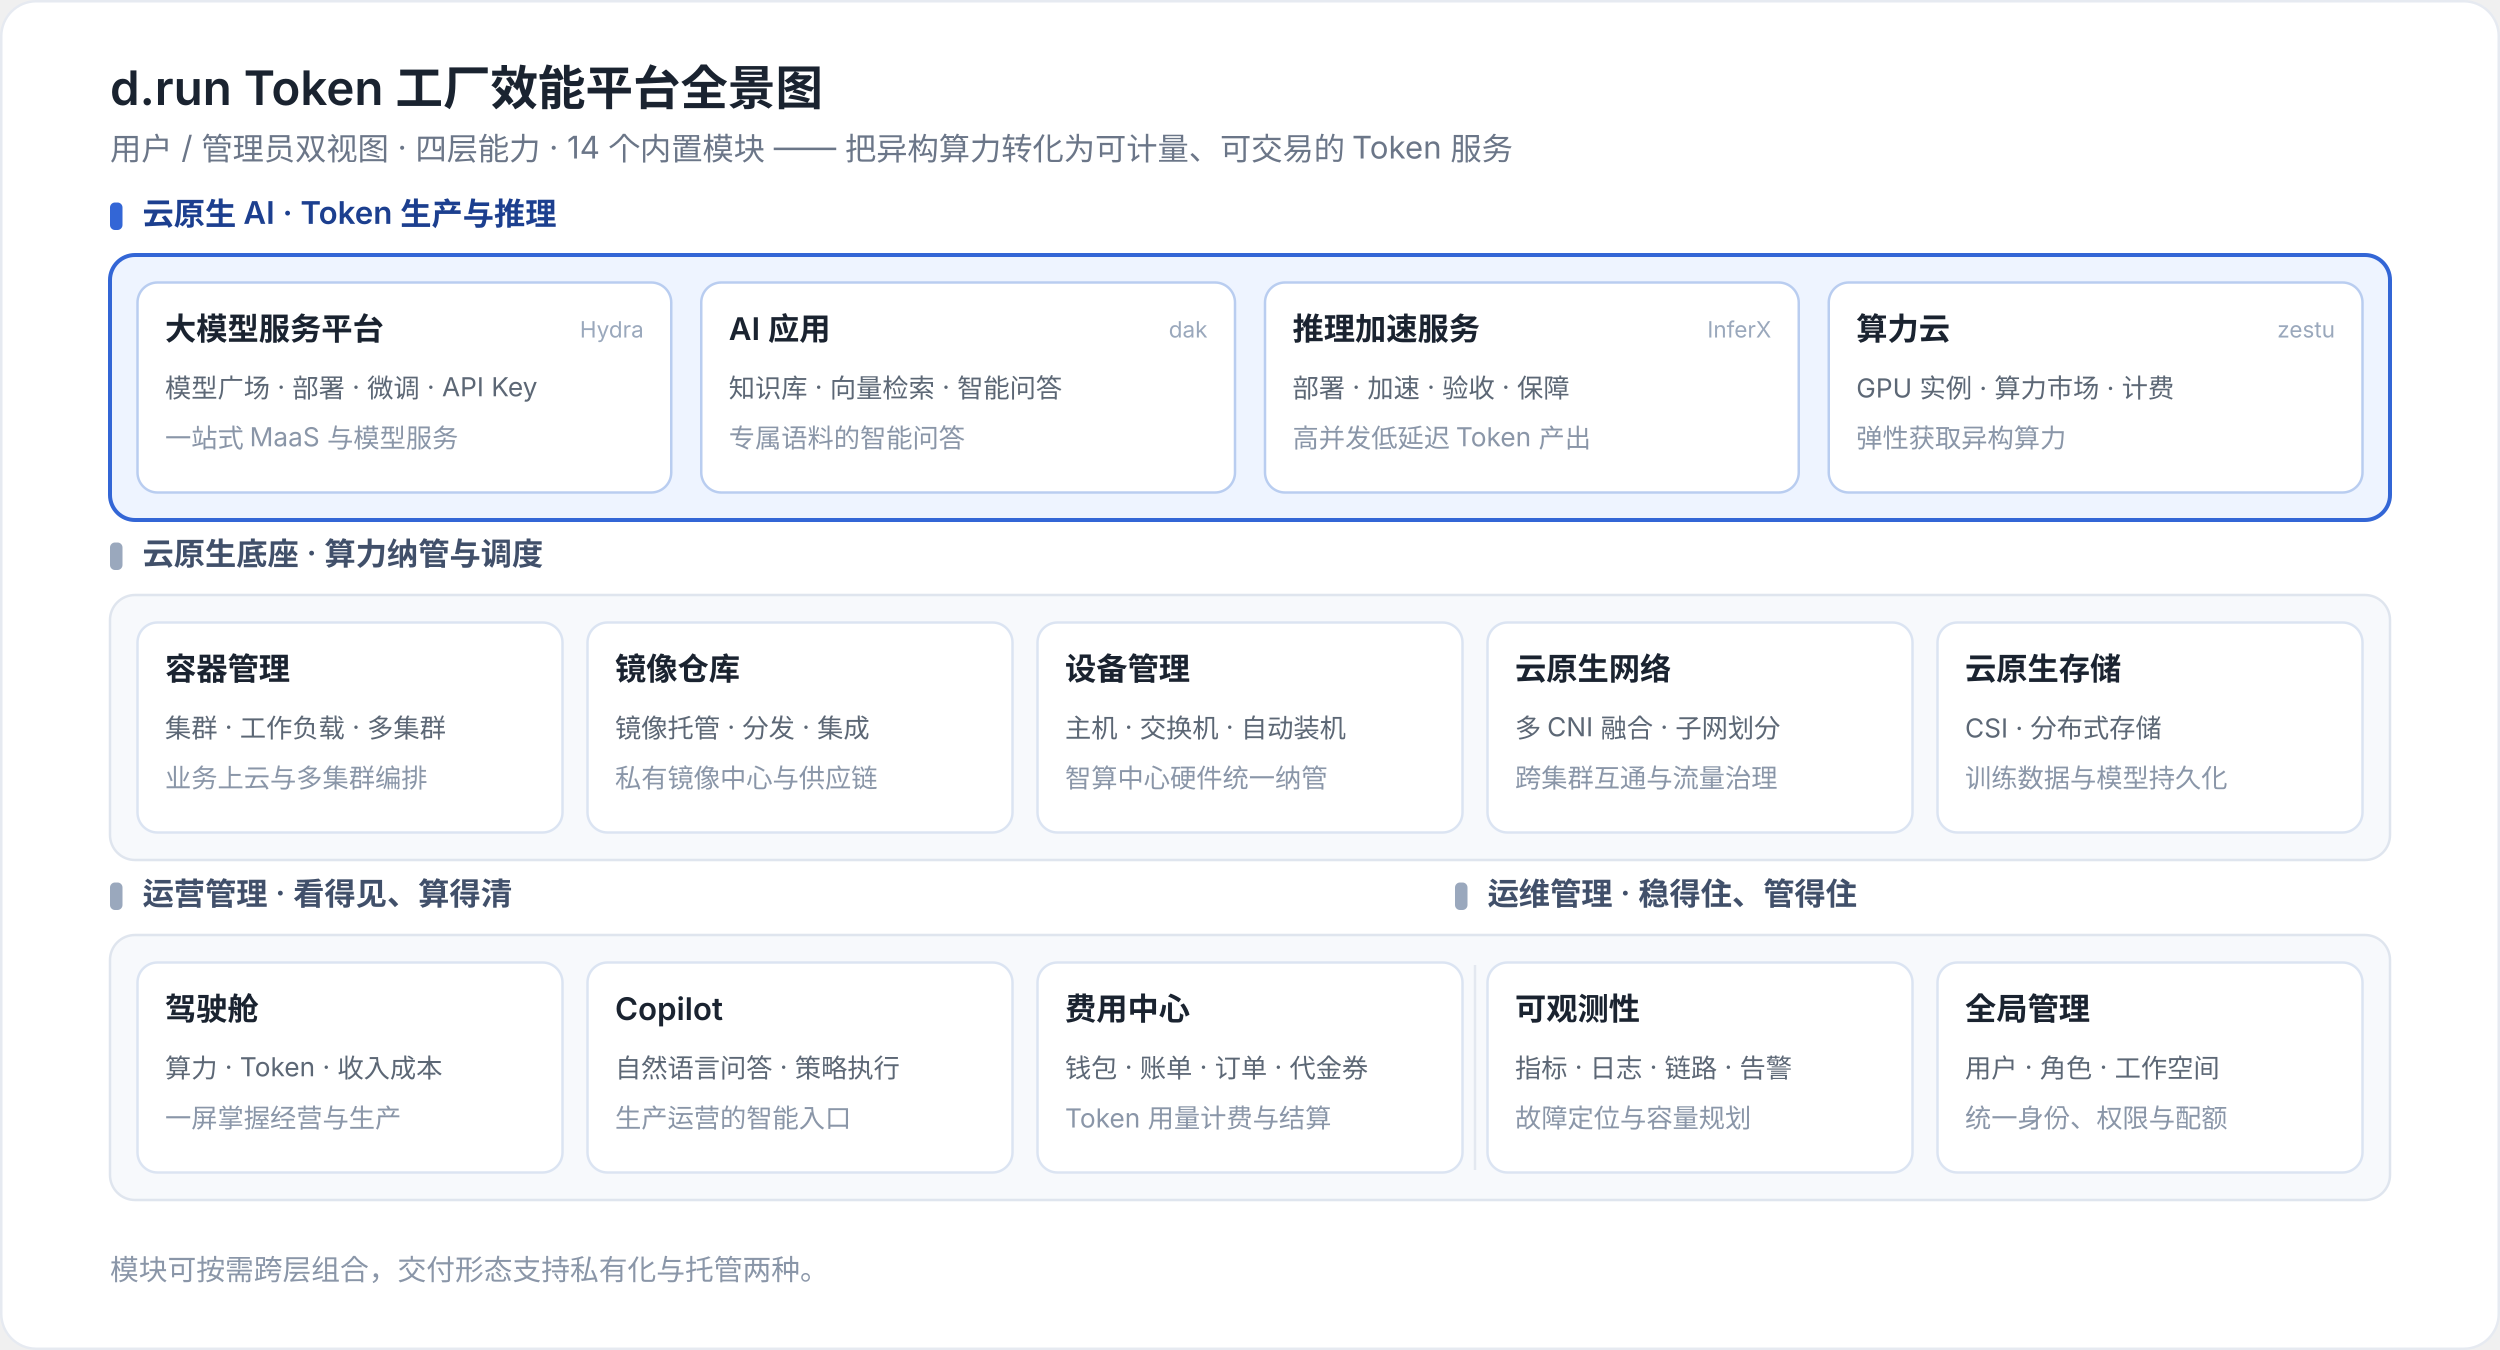
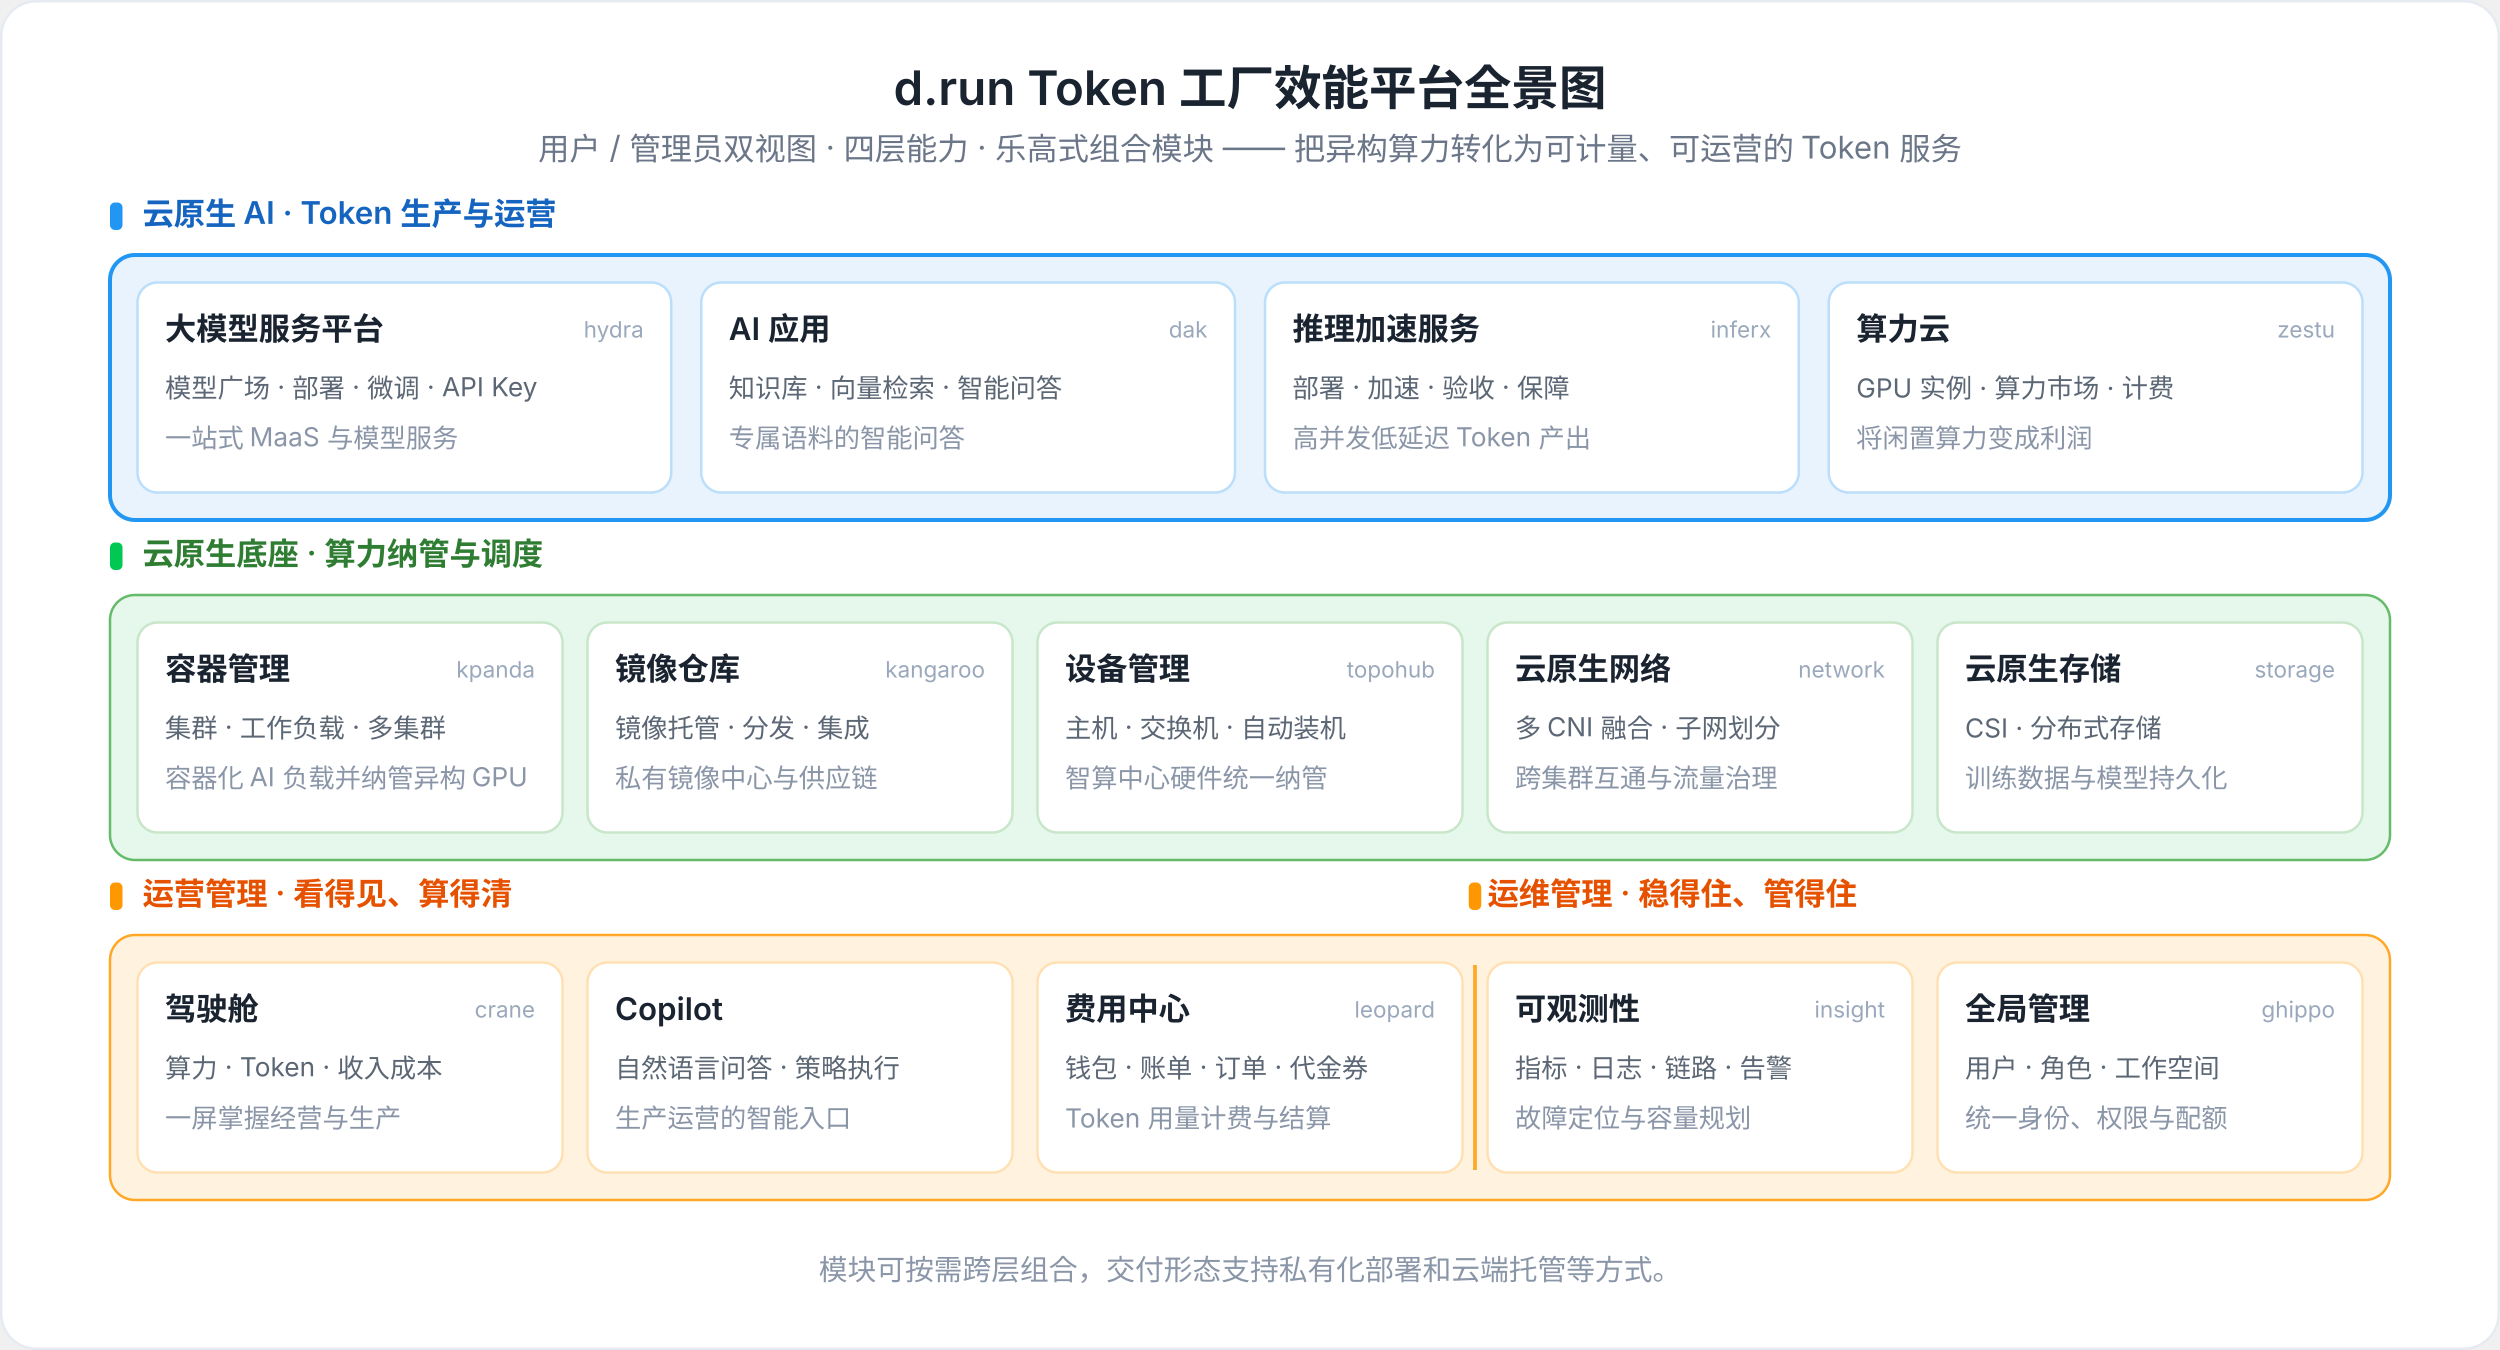
<svg xmlns="http://www.w3.org/2000/svg" width="1000" height="540" viewBox="0 0 1000 540" role="img" aria-labelledby="title desc">
+   <style>
+     /* Dark mode adaptation: site palette defaults to auto (follows OS). CSS rules override presentation attributes. */
+     @media (prefers-color-scheme: dark) {
+       /* outer card: transparent so it blends with the page background */
+       rect[x="0.5"] { fill: rgba(255,255,255,0.015); stroke: #2e3540; }
+       /* surfaces */
+       [fill="#ffffff"]:not([x="0.5"]) { fill: #232936; }
+       [fill="#e8f3fd"] { fill: #1c2838; }
+       [fill="#e6f7ec"] { fill: #1b2c22; }
+       [fill="#fff3e0"] { fill: #2b2519; }
+       /* text */
+       [fill="#1a2330"] { fill: #e6ebf2; }
+       [fill="#6b7688"] { fill: #8b95a5; }
+       [fill="#5c6775"] { fill: #b6bfcb; }
+       [fill="#8a96a8"] { fill: #7e8794; }
+       [fill="#9aa8bc"] { fill: #8291a8; }
+       [fill="#1565c0"] { fill: #64b5f6; }
+       [fill="#2e7d32"] { fill: #81c784; }
+       [fill="#e65100"] { fill: #ffb74d; }
+       /* strokes */
+       [stroke="#2196f3"] { stroke: #42a5f5; }
+       [stroke="#66bb6a"] { stroke: #4caf50; }
+       [stroke="#ffa726"] { stroke: #ffb74d; }
+       [stroke="#bbdefb"] { stroke: #2c4a6e; }
+       [stroke="#c8e6c9"] { stroke: #2c5940; }
+       [stroke="#ffe0b2"] { stroke: #5c4a26; }
+     }
+   </style>
  <rect x="0.5" y="0.5" width="999" height="539" rx="14" fill="#ffffff" stroke="#e6eaf1" />
-   <text x="44" y="42" font-family="-apple-system, 'PingFang SC', 'Microsoft YaHei', 'Segoe UI', sans-serif" font-size="19" font-weight="600" fill="#1a2330">d.run Token 工厂效能平台全景图</text>
-   <text x="44" y="64" font-family="-apple-system, 'PingFang SC', 'Microsoft YaHei', 'Segoe UI', sans-serif" font-size="12.5" fill="#6b7688">用户 / 管理员双视图 · 四层能力 · 14 个内置模块 —— 把异构算力转化为可计量、可交易的 Token 服务</text>
-   <rect x="44" y="81" width="5" height="11" rx="2" fill="#3366d6" />
-   <text x="57" y="90" font-family="-apple-system, 'PingFang SC', 'Microsoft YaHei', 'Segoe UI', sans-serif" font-size="12.5" font-weight="600" fill="#1c3f8f">云原生 AI · Token 生产与推理</text>
-   <rect x="44" y="102" width="912" height="106" rx="10" fill="#eef4ff" stroke="#3366d6" stroke-width="1.6" />
-   <rect x="55" y="113" width="213.5" height="84" rx="8" fill="#ffffff" stroke="#b9cdf0" />
+   <text x="500" text-anchor="middle" y="42" font-family="-apple-system, 'PingFang SC', 'Microsoft YaHei', 'Segoe UI', sans-serif" font-size="19" font-weight="600" fill="#1a2330">d.run Token 工厂效能平台全景图</text>
+   <text x="500" text-anchor="middle" y="64" font-family="-apple-system, 'PingFang SC', 'Microsoft YaHei', 'Segoe UI', sans-serif" font-size="12.5" fill="#6b7688">用户 / 管理员双视图 · 四层能力 · 乐高式组合模块 —— 把异构算力转化为可计量、可运营的 Token 服务</text>
+   <rect x="44" y="81" width="5" height="11" rx="2" fill="#2196f3" />
+   <text x="57" y="90" font-family="-apple-system, 'PingFang SC', 'Microsoft YaHei', 'Segoe UI', sans-serif" font-size="12.5" font-weight="600" fill="#1565c0">云原生 AI · Token 生产与运营</text>
+   <rect x="44" y="102" width="912" height="106" rx="10" fill="#e8f3fd" stroke="#2196f3" stroke-width="1.6" />
+   <rect x="55" y="113" width="213.5" height="84" rx="8" fill="#ffffff" stroke="#bbdefb" />
  <text x="66" y="136" font-family="-apple-system, 'PingFang SC', 'Microsoft YaHei', 'Segoe UI', sans-serif" font-size="12.5" font-weight="600" fill="#1a2330">大模型服务平台</text>
-   <text x="257.5" y="135" text-anchor="end" font-family="-apple-system, 'PingFang SC', 'Microsoft YaHei', 'Segoe UI', sans-serif" font-size="9" fill="#9aa8bc">Hydra</text>
+   <text x="257.5" y="135" text-anchor="end" font-family="-apple-system, 'PingFang SC', 'Microsoft YaHei', 'Segoe UI', sans-serif" font-size="9" fill="#9aa8bc">hydra</text>
  <text x="66" y="159" font-family="-apple-system, 'PingFang SC', 'Microsoft YaHei', 'Segoe UI', sans-serif" font-size="10.5" fill="#5c6775">模型广场 · 部署 · 微调 · API Key</text>
  <text x="66" y="179" font-family="-apple-system, 'PingFang SC', 'Microsoft YaHei', 'Segoe UI', sans-serif" font-size="10.5" fill="#8a96a8">一站式 MaaS 与模型服务</text>
-   <rect x="280.5" y="113" width="213.5" height="84" rx="8" fill="#ffffff" stroke="#b9cdf0" />
+   <rect x="280.5" y="113" width="213.5" height="84" rx="8" fill="#ffffff" stroke="#bbdefb" />
  <text x="291.5" y="136" font-family="-apple-system, 'PingFang SC', 'Microsoft YaHei', 'Segoe UI', sans-serif" font-size="12.5" font-weight="600" fill="#1a2330">AI 应用</text>
  <text x="483" y="135" text-anchor="end" font-family="-apple-system, 'PingFang SC', 'Microsoft YaHei', 'Segoe UI', sans-serif" font-size="9" fill="#9aa8bc">dak</text>
  <text x="291.5" y="159" font-family="-apple-system, 'PingFang SC', 'Microsoft YaHei', 'Segoe UI', sans-serif" font-size="10.5" fill="#5c6775">知识库 · 向量检索 · 智能问答</text>
  <text x="291.5" y="179" font-family="-apple-system, 'PingFang SC', 'Microsoft YaHei', 'Segoe UI', sans-serif" font-size="10.5" fill="#8a96a8">专属语料的智能问答</text>
-   <rect x="506" y="113" width="213.5" height="84" rx="8" fill="#ffffff" stroke="#b9cdf0" />
+   <rect x="506" y="113" width="213.5" height="84" rx="8" fill="#ffffff" stroke="#bbdefb" />
  <text x="517" y="136" font-family="-apple-system, 'PingFang SC', 'Microsoft YaHei', 'Segoe UI', sans-serif" font-size="12.5" font-weight="600" fill="#1a2330">推理加速服务</text>
-   <text x="708.5" y="135" text-anchor="end" font-family="-apple-system, 'PingFang SC', 'Microsoft YaHei', 'Segoe UI', sans-serif" font-size="9" fill="#9aa8bc">InferX</text>
+   <text x="708.5" y="135" text-anchor="end" font-family="-apple-system, 'PingFang SC', 'Microsoft YaHei', 'Segoe UI', sans-serif" font-size="9" fill="#9aa8bc">inferx</text>
  <text x="517" y="159" font-family="-apple-system, 'PingFang SC', 'Microsoft YaHei', 'Segoe UI', sans-serif" font-size="10.5" fill="#5c6775">部署 · 加速 · 验收 · 保障</text>
  <text x="517" y="179" font-family="-apple-system, 'PingFang SC', 'Microsoft YaHei', 'Segoe UI', sans-serif" font-size="10.5" fill="#8a96a8">高并发低延迟 Token 产出</text>
-   <rect x="731.5" y="113" width="213.5" height="84" rx="8" fill="#ffffff" stroke="#b9cdf0" />
+   <rect x="731.5" y="113" width="213.5" height="84" rx="8" fill="#ffffff" stroke="#bbdefb" />
  <text x="742.5" y="136" font-family="-apple-system, 'PingFang SC', 'Microsoft YaHei', 'Segoe UI', sans-serif" font-size="12.5" font-weight="600" fill="#1a2330">算力云</text>
  <text x="934" y="135" text-anchor="end" font-family="-apple-system, 'PingFang SC', 'Microsoft YaHei', 'Segoe UI', sans-serif" font-size="9" fill="#9aa8bc">zestu</text>
  <text x="742.5" y="159" font-family="-apple-system, 'PingFang SC', 'Microsoft YaHei', 'Segoe UI', sans-serif" font-size="10.5" fill="#5c6775">GPU 实例 · 算力市场 · 计费</text>
-   <text x="742.5" y="179" font-family="-apple-system, 'PingFang SC', 'Microsoft YaHei', 'Segoe UI', sans-serif" font-size="10.5" fill="#8a96a8">弹性获取异构算力</text>
-   <rect x="44" y="217" width="5" height="11" rx="2" fill="#9aa8bd" />
-   <text x="57" y="226" font-family="-apple-system, 'PingFang SC', 'Microsoft YaHei', 'Segoe UI', sans-serif" font-size="12.5" font-weight="600" fill="#41506a">云原生底座 · 算力纳管与调度</text>
-   <rect x="44" y="238" width="912" height="106" rx="10" fill="#f7f9fc" stroke="#dfe5ee" stroke-width="1" />
-   <rect x="55" y="249" width="170" height="84" rx="8" fill="#ffffff" stroke="#dbe4f2" />
+   <text x="742.5" y="179" font-family="-apple-system, 'PingFang SC', 'Microsoft YaHei', 'Segoe UI', sans-serif" font-size="10.5" fill="#8a96a8">将闲置算力变成利润</text>
+   <rect x="44" y="217" width="5" height="11" rx="2" fill="#00c853" />
+   <text x="57" y="226" font-family="-apple-system, 'PingFang SC', 'Microsoft YaHei', 'Segoe UI', sans-serif" font-size="12.5" font-weight="600" fill="#2e7d32">云原生底座 · 算力纳管与调度</text>
+   <rect x="44" y="238" width="912" height="106" rx="10" fill="#e6f7ec" stroke="#66bb6a" stroke-width="1" />
+   <rect x="55" y="249" width="170" height="84" rx="8" fill="#ffffff" stroke="#c8e6c9" />
  <text x="66" y="272" font-family="-apple-system, 'PingFang SC', 'Microsoft YaHei', 'Segoe UI', sans-serif" font-size="12.5" font-weight="600" fill="#1a2330">容器管理</text>
+   <text x="214" y="271" text-anchor="end" font-family="-apple-system, 'PingFang SC', 'Microsoft YaHei', 'Segoe UI', sans-serif" font-size="9" fill="#9aa8bc">kpanda</text>
  <text x="66" y="295" font-family="-apple-system, 'PingFang SC', 'Microsoft YaHei', 'Segoe UI', sans-serif" font-size="10.5" fill="#5c6775">集群 · 工作负载 · 多集群</text>
-   <text x="66" y="315" font-family="-apple-system, 'PingFang SC', 'Microsoft YaHei', 'Segoe UI', sans-serif" font-size="10.5" fill="#8a96a8">业务上云与多集群编排</text>
-   <rect x="235" y="249" width="170" height="84" rx="8" fill="#ffffff" stroke="#dbe4f2" />
+   <text x="66" y="315" font-family="-apple-system, 'PingFang SC', 'Microsoft YaHei', 'Segoe UI', sans-serif" font-size="10.5" fill="#8a96a8">容器化 AI 负载并纳管异构 GPU</text>
+   <rect x="235" y="249" width="170" height="84" rx="8" fill="#ffffff" stroke="#c8e6c9" />
  <text x="246" y="272" font-family="-apple-system, 'PingFang SC', 'Microsoft YaHei', 'Segoe UI', sans-serif" font-size="12.5" font-weight="600" fill="#1a2330">镜像仓库</text>
+   <text x="394" y="271" text-anchor="end" font-family="-apple-system, 'PingFang SC', 'Microsoft YaHei', 'Segoe UI', sans-serif" font-size="9" fill="#9aa8bc">kangaroo</text>
  <text x="246" y="295" font-family="-apple-system, 'PingFang SC', 'Microsoft YaHei', 'Segoe UI', sans-serif" font-size="10.5" fill="#5c6775">镜像托管 · 分发 · 集成</text>
  <text x="246" y="315" font-family="-apple-system, 'PingFang SC', 'Microsoft YaHei', 'Segoe UI', sans-serif" font-size="10.5" fill="#8a96a8">私有镜像中心与供应链</text>
-   <rect x="415" y="249" width="170" height="84" rx="8" fill="#ffffff" stroke="#dbe4f2" />
+   <rect x="415" y="249" width="170" height="84" rx="8" fill="#ffffff" stroke="#c8e6c9" />
  <text x="426" y="272" font-family="-apple-system, 'PingFang SC', 'Microsoft YaHei', 'Segoe UI', sans-serif" font-size="12.5" font-weight="600" fill="#1a2330">设备管理</text>
+   <text x="574" y="271" text-anchor="end" font-family="-apple-system, 'PingFang SC', 'Microsoft YaHei', 'Segoe UI', sans-serif" font-size="9" fill="#9aa8bc">topohub</text>
  <text x="426" y="295" font-family="-apple-system, 'PingFang SC', 'Microsoft YaHei', 'Segoe UI', sans-serif" font-size="10.5" fill="#5c6775">主机 · 交换机 · 自动装机</text>
  <text x="426" y="315" font-family="-apple-system, 'PingFang SC', 'Microsoft YaHei', 'Segoe UI', sans-serif" font-size="10.5" fill="#8a96a8">智算中心硬件统一纳管</text>
-   <rect x="595" y="249" width="170" height="84" rx="8" fill="#ffffff" stroke="#dbe4f2" />
+   <rect x="595" y="249" width="170" height="84" rx="8" fill="#ffffff" stroke="#c8e6c9" />
  <text x="606" y="272" font-family="-apple-system, 'PingFang SC', 'Microsoft YaHei', 'Segoe UI', sans-serif" font-size="12.5" font-weight="600" fill="#1a2330">云原生网络</text>
+   <text x="754" y="271" text-anchor="end" font-family="-apple-system, 'PingFang SC', 'Microsoft YaHei', 'Segoe UI', sans-serif" font-size="9" fill="#9aa8bc">network</text>
  <text x="606" y="295" font-family="-apple-system, 'PingFang SC', 'Microsoft YaHei', 'Segoe UI', sans-serif" font-size="10.5" fill="#5c6775">多 CNI 融合 · 子网划分</text>
  <text x="606" y="315" font-family="-apple-system, 'PingFang SC', 'Microsoft YaHei', 'Segoe UI', sans-serif" font-size="10.5" fill="#8a96a8">跨集群互通与流量治理</text>
-   <rect x="775" y="249" width="170" height="84" rx="8" fill="#ffffff" stroke="#dbe4f2" />
+   <rect x="775" y="249" width="170" height="84" rx="8" fill="#ffffff" stroke="#c8e6c9" />
  <text x="786" y="272" font-family="-apple-system, 'PingFang SC', 'Microsoft YaHei', 'Segoe UI', sans-serif" font-size="12.5" font-weight="600" fill="#1a2330">云原生存储</text>
+   <text x="934" y="271" text-anchor="end" font-family="-apple-system, 'PingFang SC', 'Microsoft YaHei', 'Segoe UI', sans-serif" font-size="9" fill="#9aa8bc">storage</text>
  <text x="786" y="295" font-family="-apple-system, 'PingFang SC', 'Microsoft YaHei', 'Segoe UI', sans-serif" font-size="10.5" fill="#5c6775">CSI · 分布式存储</text>
  <text x="786" y="315" font-family="-apple-system, 'PingFang SC', 'Microsoft YaHei', 'Segoe UI', sans-serif" font-size="10.5" fill="#8a96a8">训练数据与模型持久化</text>
-   <rect x="44" y="353" width="5" height="11" rx="2" fill="#9aa8bd" />
-   <text x="57" y="362" font-family="-apple-system, 'PingFang SC', 'Microsoft YaHei', 'Segoe UI', sans-serif" font-size="12.5" font-weight="600" fill="#41506a">运营管理 · 看得见、算得清</text>
-   <rect x="582" y="353" width="5" height="11" rx="2" fill="#9aa8bd" />
-   <text x="595" y="362" font-family="-apple-system, 'PingFang SC', 'Microsoft YaHei', 'Segoe UI', sans-serif" font-size="12.5" font-weight="600" fill="#41506a">运维管理 · 稳得住、管得住</text>
-   <rect x="44" y="374" width="912" height="106" rx="10" fill="#f7f9fc" stroke="#dfe5ee" stroke-width="1" />
-   <line x1="590" y1="386" x2="590" y2="468" stroke="#e3e8f0" stroke-width="1" />
-   <rect x="55" y="385" width="170" height="84" rx="8" fill="#ffffff" stroke="#dbe4f2" />
+   <rect x="44" y="353" width="5" height="11" rx="2" fill="#ff9800" />
+   <text x="57" y="362" font-family="-apple-system, 'PingFang SC', 'Microsoft YaHei', 'Segoe UI', sans-serif" font-size="12.5" font-weight="600" fill="#e65100">运营管理 · 看得见、算得清</text>
+   <rect x="587.5" y="353" width="5" height="11" rx="2" fill="#ff9800" />
+   <text x="595" y="362" font-family="-apple-system, 'PingFang SC', 'Microsoft YaHei', 'Segoe UI', sans-serif" font-size="12.5" font-weight="600" fill="#e65100">运维管理 · 稳得住、管得住</text>
+   <rect x="44" y="374" width="912" height="106" rx="10" fill="#fff3e0" stroke="#ffa726" stroke-width="1" />
+   <line x1="590" y1="386" x2="590" y2="468" stroke="#ffa726" stroke-width="1.5" />
+   <rect x="55" y="385" width="170" height="84" rx="8" fill="#ffffff" stroke="#ffe0b2" />
  <text x="66" y="408" font-family="-apple-system, 'PingFang SC', 'Microsoft YaHei', 'Segoe UI', sans-serif" font-size="12.5" font-weight="600" fill="#1a2330">驾驶舱</text>
+   <text x="214" y="407" text-anchor="end" font-family="-apple-system, 'PingFang SC', 'Microsoft YaHei', 'Segoe UI', sans-serif" font-size="9" fill="#9aa8bc">crane</text>
  <text x="66" y="431" font-family="-apple-system, 'PingFang SC', 'Microsoft YaHei', 'Segoe UI', sans-serif" font-size="10.5" fill="#5c6775">算力 · Token · 收入成本</text>
  <text x="66" y="451" font-family="-apple-system, 'PingFang SC', 'Microsoft YaHei', 'Segoe UI', sans-serif" font-size="10.5" fill="#8a96a8">一屏掌握经营与生产</text>
-   <rect x="235" y="385" width="170" height="84" rx="8" fill="#ffffff" stroke="#dbe4f2" />
+   <rect x="235" y="385" width="170" height="84" rx="8" fill="#ffffff" stroke="#ffe0b2" />
  <text x="246" y="408" font-family="-apple-system, 'PingFang SC', 'Microsoft YaHei', 'Segoe UI', sans-serif" font-size="12.5" font-weight="600" fill="#1a2330">Copilot</text>
  <text x="246" y="431" font-family="-apple-system, 'PingFang SC', 'Microsoft YaHei', 'Segoe UI', sans-serif" font-size="10.5" fill="#5c6775">自然语言问答 · 策略执行</text>
  <text x="246" y="451" font-family="-apple-system, 'PingFang SC', 'Microsoft YaHei', 'Segoe UI', sans-serif" font-size="10.5" fill="#8a96a8">生产运营的智能入口</text>
-   <rect x="415" y="385" width="170" height="84" rx="8" fill="#ffffff" stroke="#dbe4f2" />
+   <rect x="415" y="385" width="170" height="84" rx="8" fill="#ffffff" stroke="#ffe0b2" />
  <text x="426" y="408" font-family="-apple-system, 'PingFang SC', 'Microsoft YaHei', 'Segoe UI', sans-serif" font-size="12.5" font-weight="600" fill="#1a2330">费用中心</text>
+   <text x="574" y="407" text-anchor="end" font-family="-apple-system, 'PingFang SC', 'Microsoft YaHei', 'Segoe UI', sans-serif" font-size="9" fill="#9aa8bc">leopard</text>
  <text x="426" y="431" font-family="-apple-system, 'PingFang SC', 'Microsoft YaHei', 'Segoe UI', sans-serif" font-size="10.5" fill="#5c6775">钱包 · 账单 · 订单 · 代金券</text>
  <text x="426" y="451" font-family="-apple-system, 'PingFang SC', 'Microsoft YaHei', 'Segoe UI', sans-serif" font-size="10.5" fill="#8a96a8">Token 用量计费与结算</text>
-   <rect x="595" y="385" width="170" height="84" rx="8" fill="#ffffff" stroke="#dbe4f2" />
+   <rect x="595" y="385" width="170" height="84" rx="8" fill="#ffffff" stroke="#ffe0b2" />
  <text x="606" y="408" font-family="-apple-system, 'PingFang SC', 'Microsoft YaHei', 'Segoe UI', sans-serif" font-size="12.5" font-weight="600" fill="#1a2330">可观测性</text>
+   <text x="754" y="407" text-anchor="end" font-family="-apple-system, 'PingFang SC', 'Microsoft YaHei', 'Segoe UI', sans-serif" font-size="9" fill="#9aa8bc">insight</text>
  <text x="606" y="431" font-family="-apple-system, 'PingFang SC', 'Microsoft YaHei', 'Segoe UI', sans-serif" font-size="10.5" fill="#5c6775">指标 · 日志 · 链路 · 告警</text>
  <text x="606" y="451" font-family="-apple-system, 'PingFang SC', 'Microsoft YaHei', 'Segoe UI', sans-serif" font-size="10.5" fill="#8a96a8">故障定位与容量规划</text>
-   <rect x="775" y="385" width="170" height="84" rx="8" fill="#ffffff" stroke="#dbe4f2" />
+   <rect x="775" y="385" width="170" height="84" rx="8" fill="#ffffff" stroke="#ffe0b2" />
  <text x="786" y="408" font-family="-apple-system, 'PingFang SC', 'Microsoft YaHei', 'Segoe UI', sans-serif" font-size="12.5" font-weight="600" fill="#1a2330">全局管理</text>
+   <text x="934" y="407" text-anchor="end" font-family="-apple-system, 'PingFang SC', 'Microsoft YaHei', 'Segoe UI', sans-serif" font-size="9" fill="#9aa8bc">ghippo</text>
  <text x="786" y="431" font-family="-apple-system, 'PingFang SC', 'Microsoft YaHei', 'Segoe UI', sans-serif" font-size="10.5" fill="#5c6775">用户 · 角色 · 工作空间</text>
  <text x="786" y="451" font-family="-apple-system, 'PingFang SC', 'Microsoft YaHei', 'Segoe UI', sans-serif" font-size="10.5" fill="#8a96a8">统一身份、权限与配额</text>
-   <text x="44" y="512" font-family="-apple-system, 'PingFang SC', 'Microsoft YaHei', 'Segoe UI', sans-serif" font-size="11.5" fill="#8a96a8">模块可按需跨层组合，交付形态支持私有化与托管两种。</text>
+   <text x="500" text-anchor="middle" y="512" font-family="-apple-system, 'PingFang SC', 'Microsoft YaHei', 'Segoe UI', sans-serif" font-size="11.5" fill="#8a96a8">模块可按需跨层组合，交付形态支持私有化部署和云端托管等方式。</text>
</svg>
